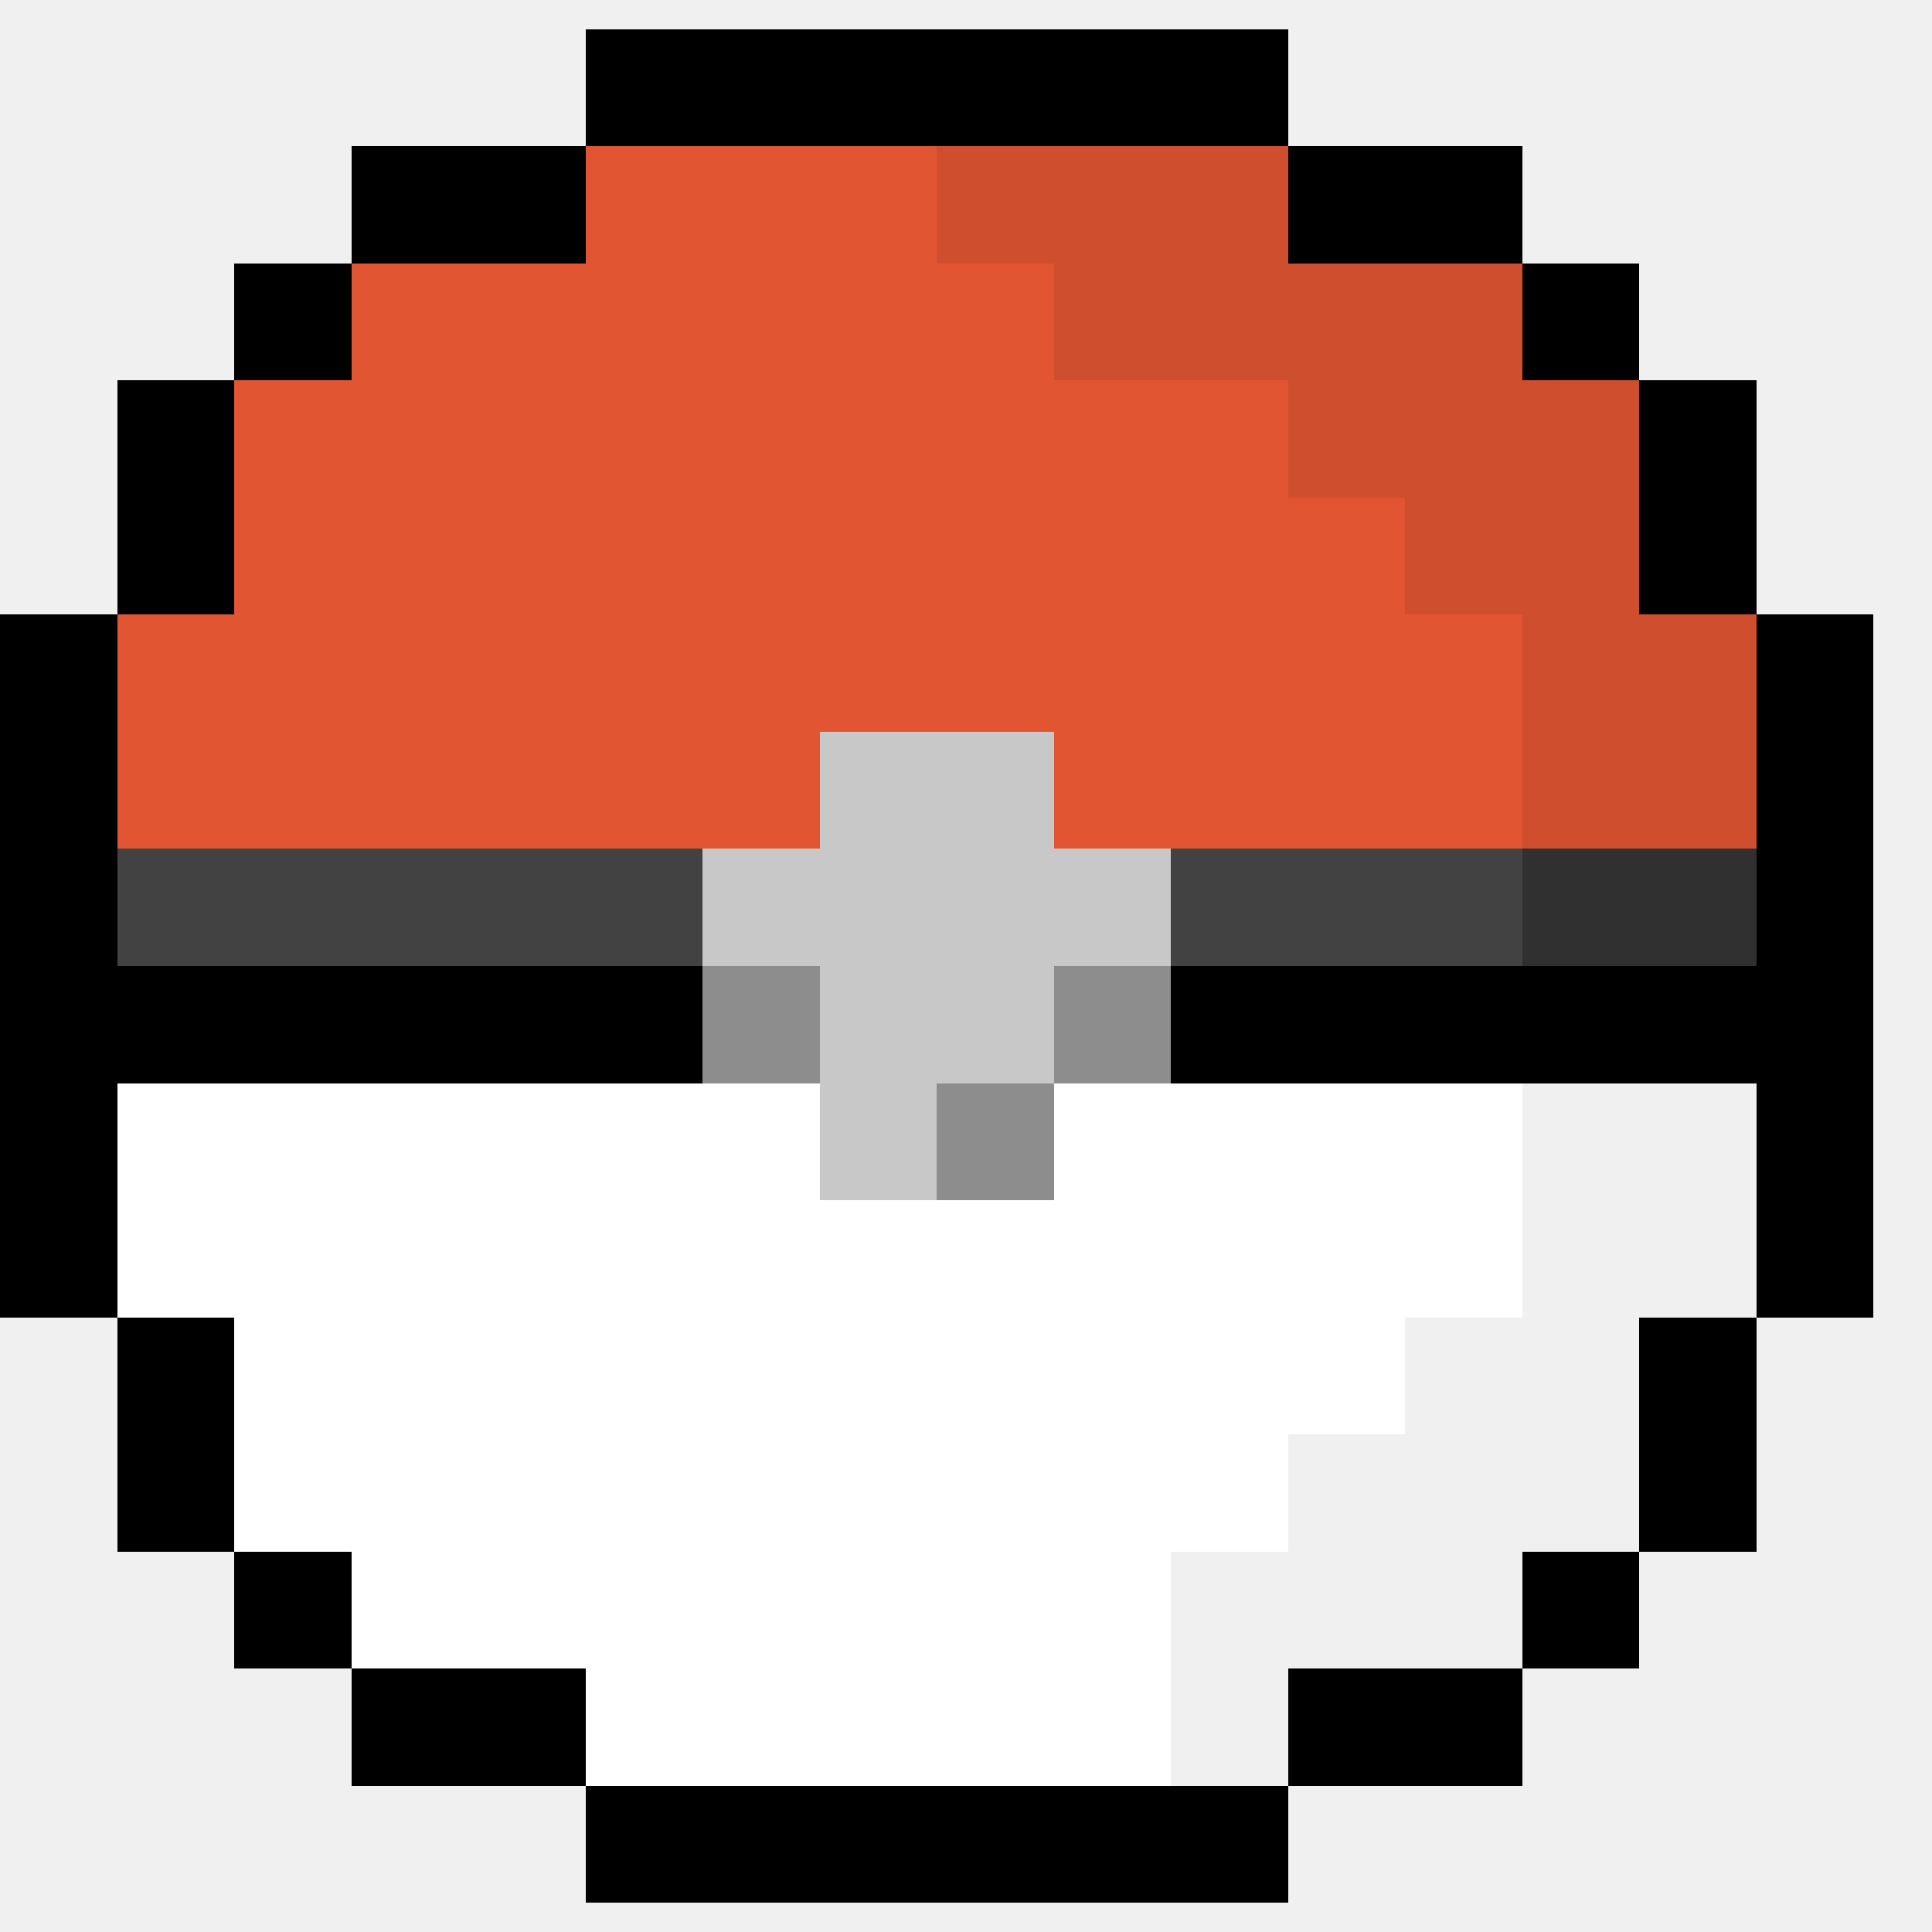
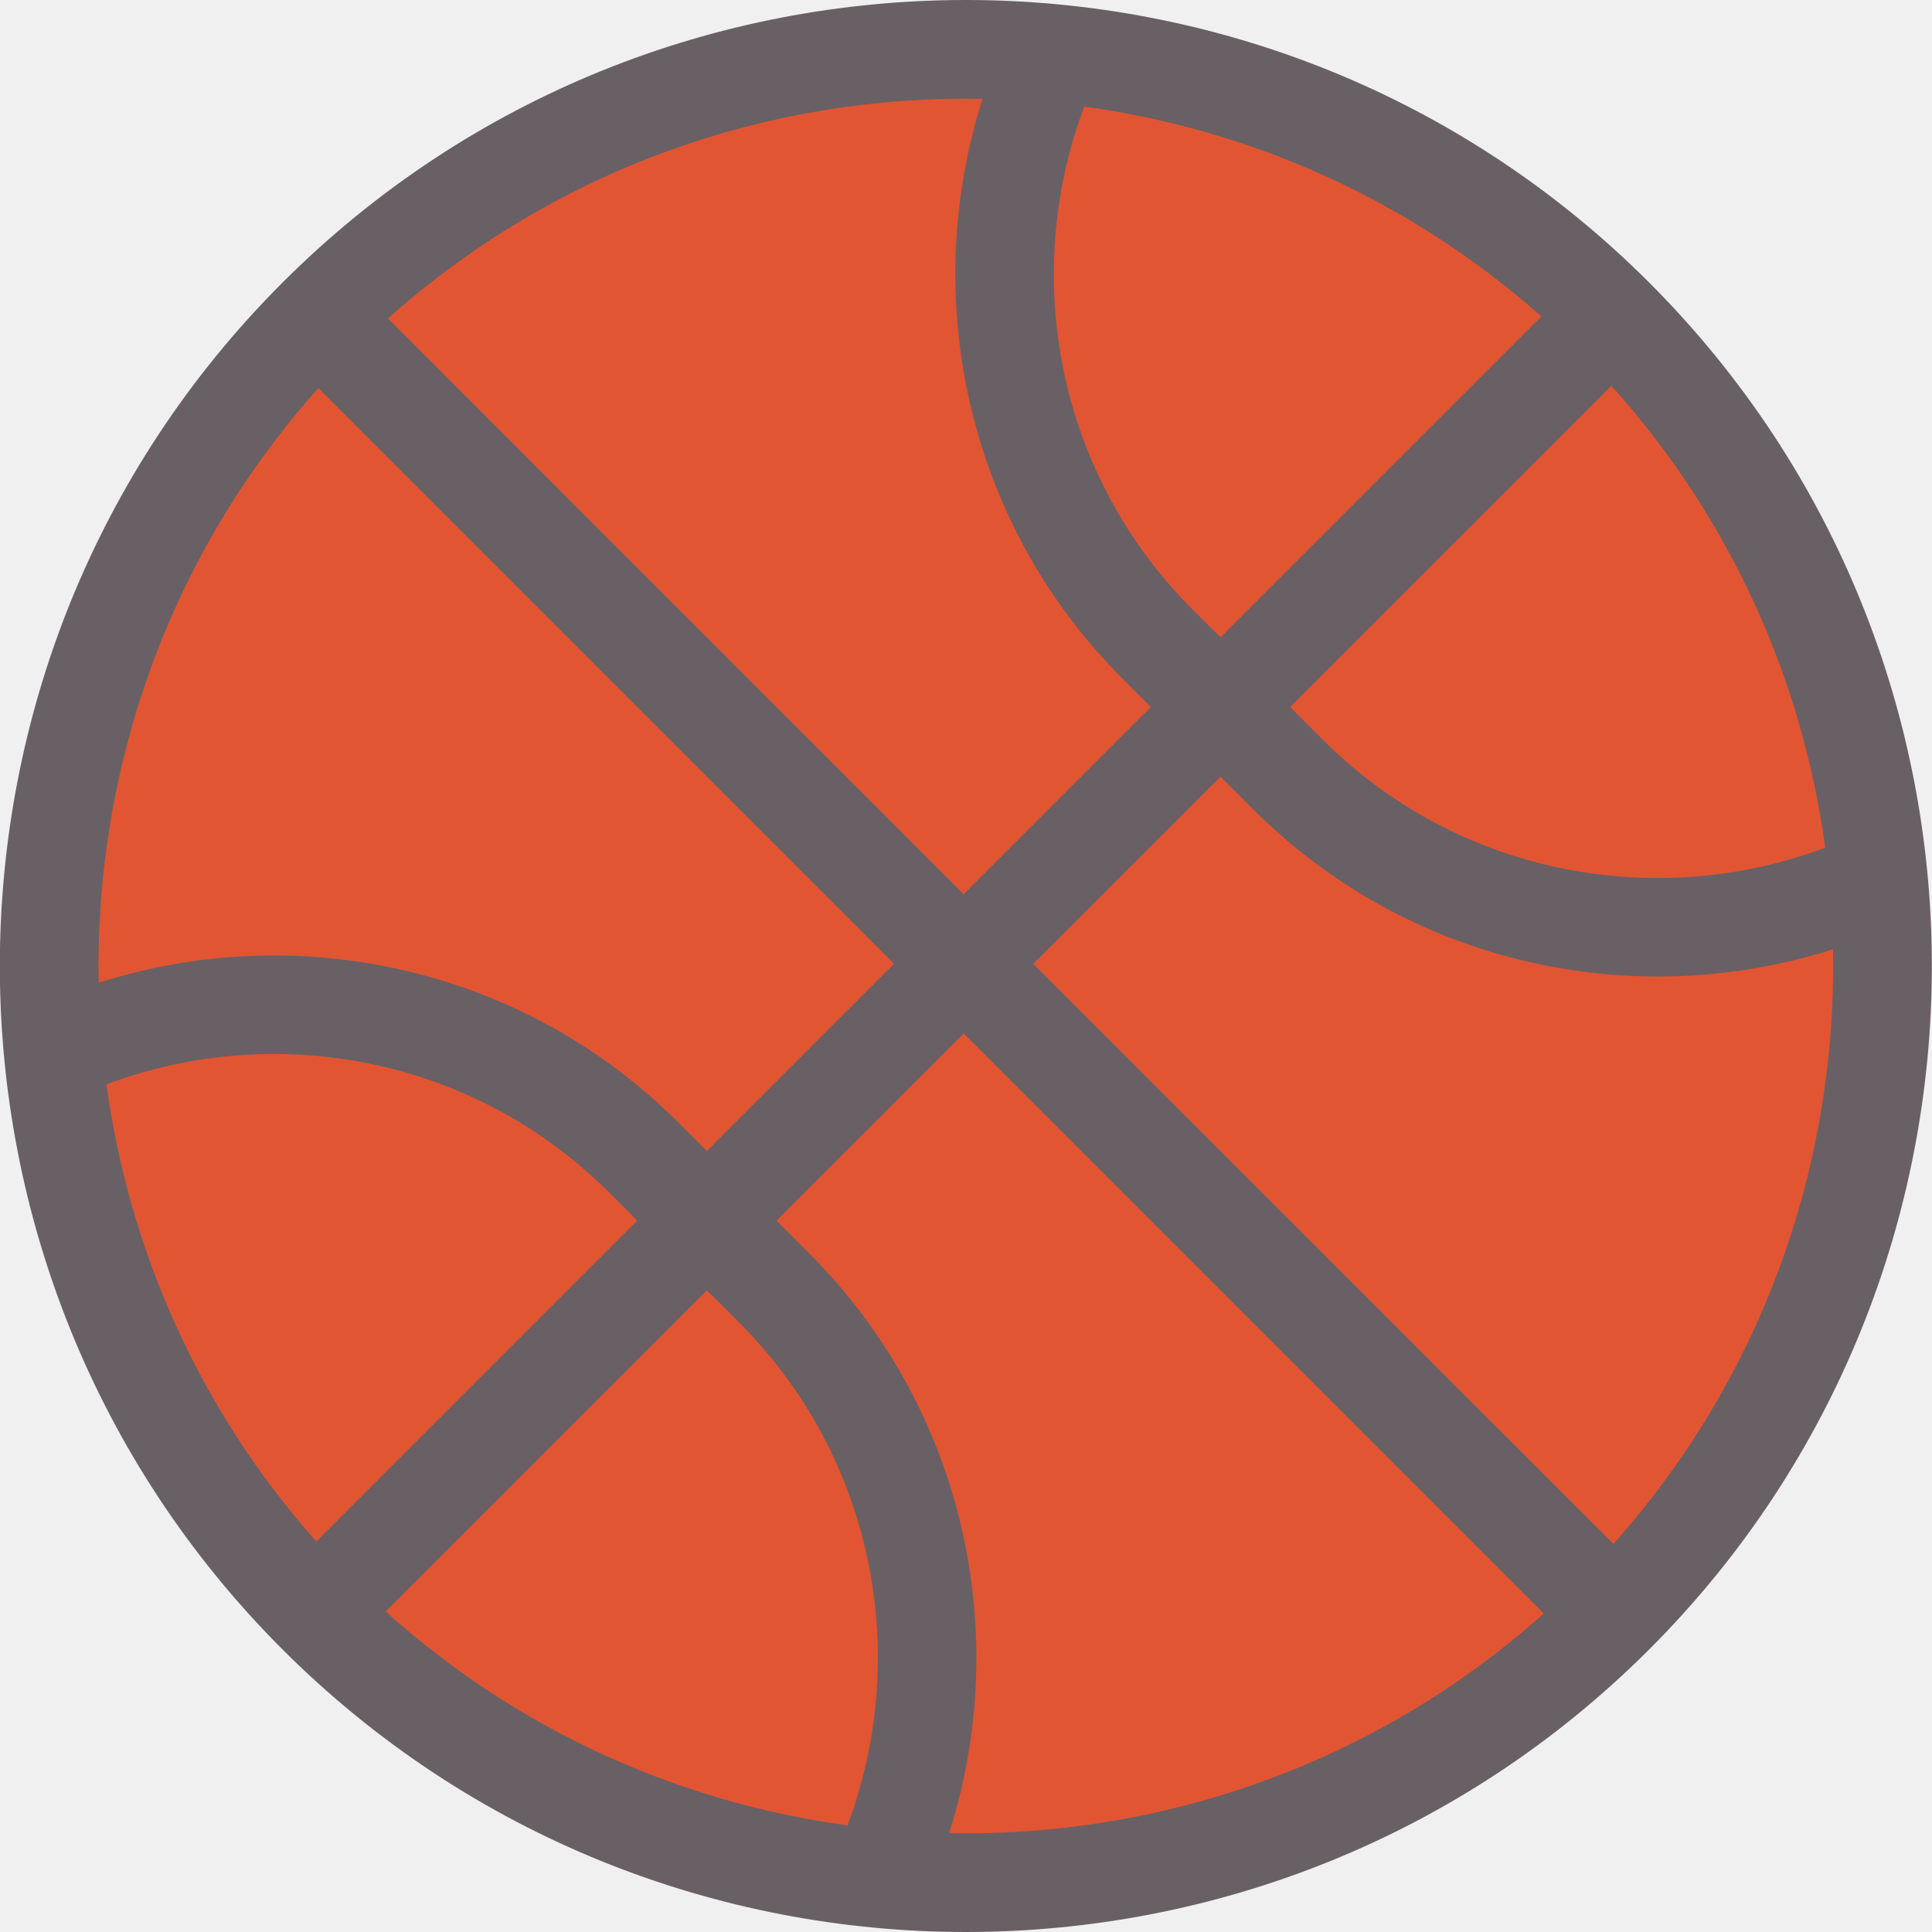
- <svg xmlns="http://www.w3.org/2000/svg" shape-rendering="crispEdges" viewBox="0 -0.5 16.5 16" width="16" height="16">
-   <path stroke="#000000" d="M5,0h6M3,1h2M11,1h2M2,2h1M13,2h1M1,3h1M14,3h1M1,4h1M14,4h1M0,5h1M15,5h1M0,6h1M15,6h1M0,7h1M15,7h1M0,8h6M10,8h6M0,9h1M15,9h1M0,10h1M15,10h1M1,11h1M14,11h1M1,12h1M14,12h1M2,13h1M13,13h1M3,14h2M11,14h2M5,15h6" />
-   <path stroke="#e25532" d="M5,1h3M3,2h6M2,3h9M2,4h10M1,5h12M1,6h6M9,6h4" />
-   <path stroke="#cf4e2e" d="M8,1h3M9,2h4M11,3h3M12,4h2M13,5h2M13,6h2" />
-   <path stroke="#c8c8c8" d="M7,6h2M6,7h4M7,8h2M7,9h1" />
-   <path stroke="#424242" d="M1,7h5M10,7h3" />
-   <path stroke="#303030" d="M13,7h2" />
-   <path stroke="#8d8d8d" d="M6,8h1M9,8h1M8,9h1" />
-   <path stroke="#ffffff" d="M1,9h6M9,9h4M1,10h12M2,11h10M2,12h9M3,13h7M5,14h5" />
-   <path stroke="#f0f0f0" d="M13,9h2M13,10h2M12,11h2M11,12h3M10,13h3M10,14h1" />
+ <svg xmlns="http://www.w3.org/2000/svg" t="1670036257069" class="icon" viewBox="0 0 884.864 885.744" version="1.1" p-id="6624" width="16" height="16 " id="svg78">
+   <defs id="defs82" />
+   <path d="m 129.056,129.568 c -172.757,172.757 -172.757,453.846 0,626.609 172.757,172.757 453.857,172.757 626.614,2e-5 172.757,-172.757 172.757,-453.846 -10e-6,-626.609 -172.757,-172.757 -453.857,-172.757 -626.614,2e-5 z" fill="#696065" p-id="6625" id="path68" />
+   <path d="m 605.925,339.03 c 62.207,62.201 152.99,78.671 230.437,49.58 -10.459,-76.583 -43.117,-150.682 -98.059,-211.737 L 591.035,324.14 Z M 559.105,292.21 706.22,145.095 C 645.577,91.293 572.33,59.216 496.628,48.882 467.537,126.322 484.007,217.117 546.208,279.318 Z" fill="#e25532" p-id="6626" data-spm-anchor-id="a313x.7781069.0.i19" class="selected" id="path70" />
+   <path d="M 527.175,324.14 514.278,311.243 C 442.459,239.418 421.072,136.002 450.028,45.314 352.629,43.452 254.699,76.974 177.434,146.01 L 441.364,409.946 Z M 310.731,514.79 323.623,527.687 409.434,441.876 145.503,177.94 C 76.467,255.206 42.945,353.141 44.808,450.54 135.49,421.584 238.906,442.971 310.731,514.79 Z" fill="#e25532" p-id="6627" data-spm-anchor-id="a313x.7781069.0.i18" class="selected" id="path72" />
+   <path d="m 278.801,546.714 c -62.201,-62.201 -152.996,-78.671 -230.437,-49.574 10.335,75.702 42.412,148.949 96.214,209.592 L 291.692,559.617 Z m 44.822,44.828 -147.267,147.273 c 61.055,54.942 135.154,87.6 211.743,98.059 29.091,-77.446 12.615,-168.241 -49.586,-230.437 z" fill="#e25532" p-id="6628" data-spm-anchor-id="a313x.7781069.0.i16" class="" id="path74" />
+   <path d="m 355.558,559.617 14.89,14.895 c 71.83,71.825 93.217,175.24 64.25,265.923 97.399,1.863 195.334,-31.659 272.6,-100.695 L 441.364,473.8 Z m 218.437,-188.663 -14.895,-14.89 -85.811,85.811 265.934,265.923 C 808.253,630.539 841.78,532.603 839.918,435.204 749.236,464.165 645.82,442.785 573.995,370.954 Z" fill="#e25532" p-id="6629" data-spm-anchor-id="a313x.7781069.0.i15" class="selected" id="path76" />
</svg>
